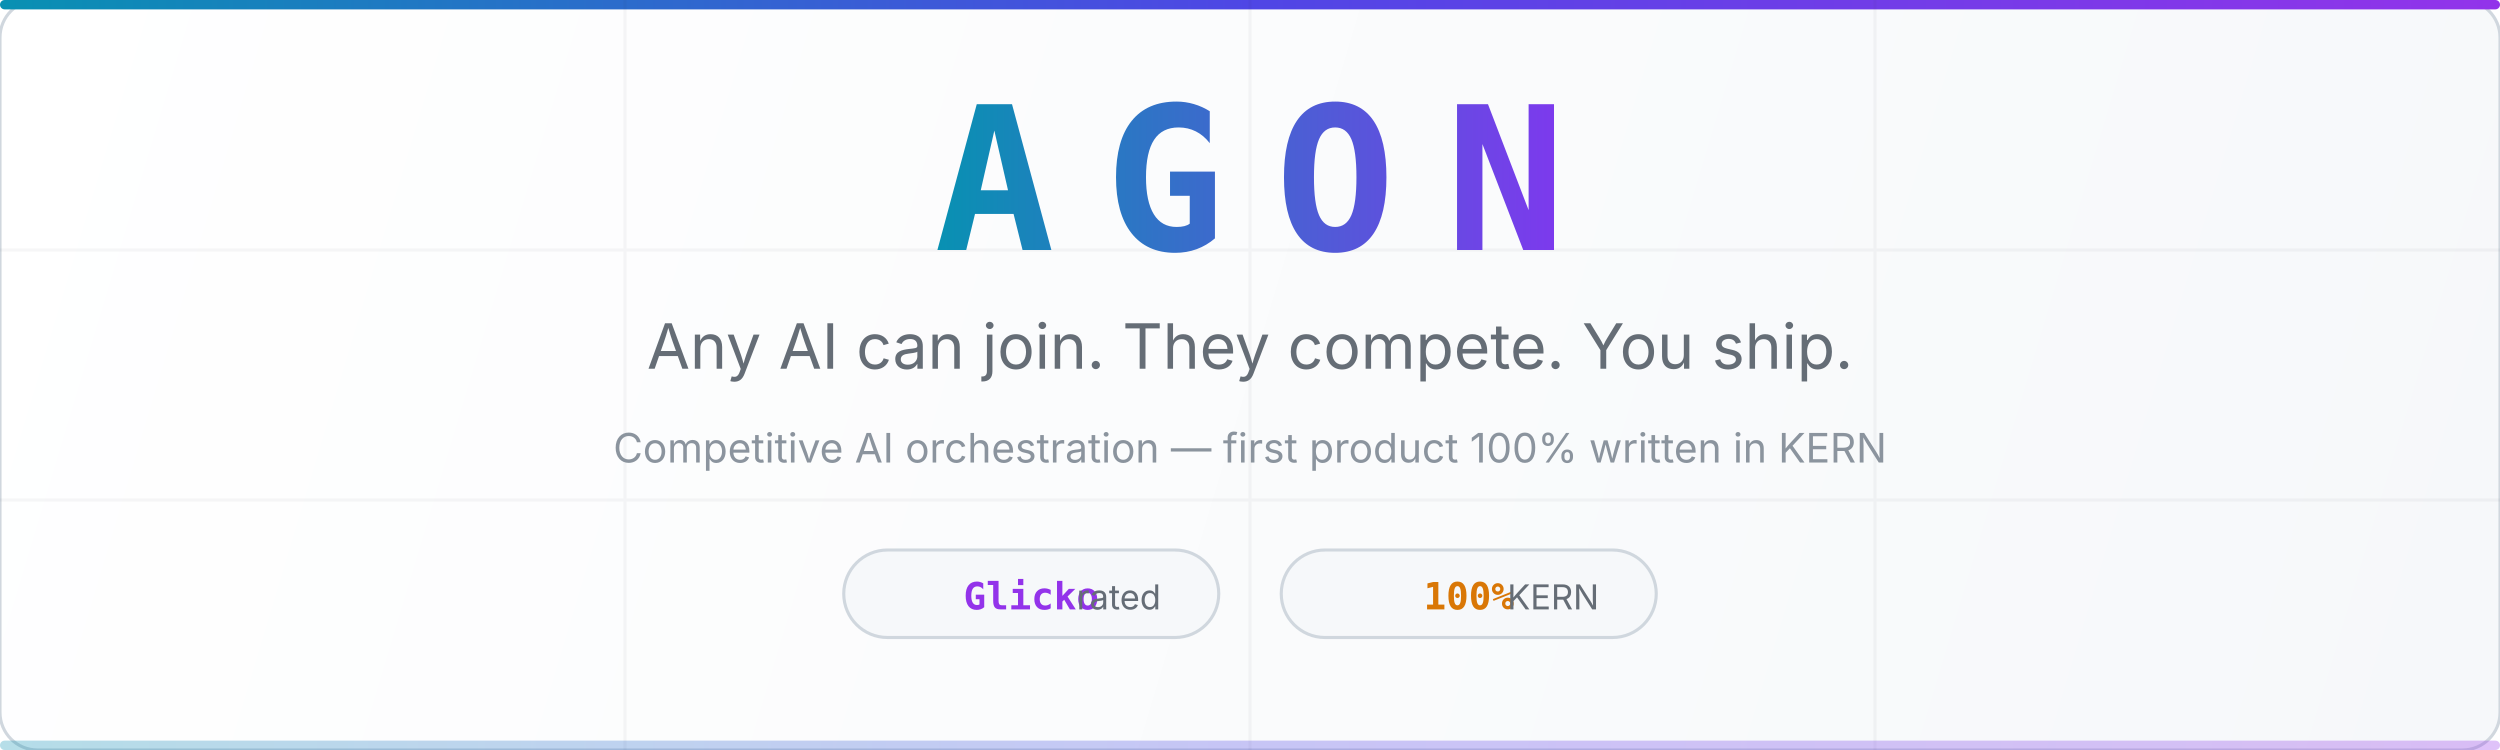
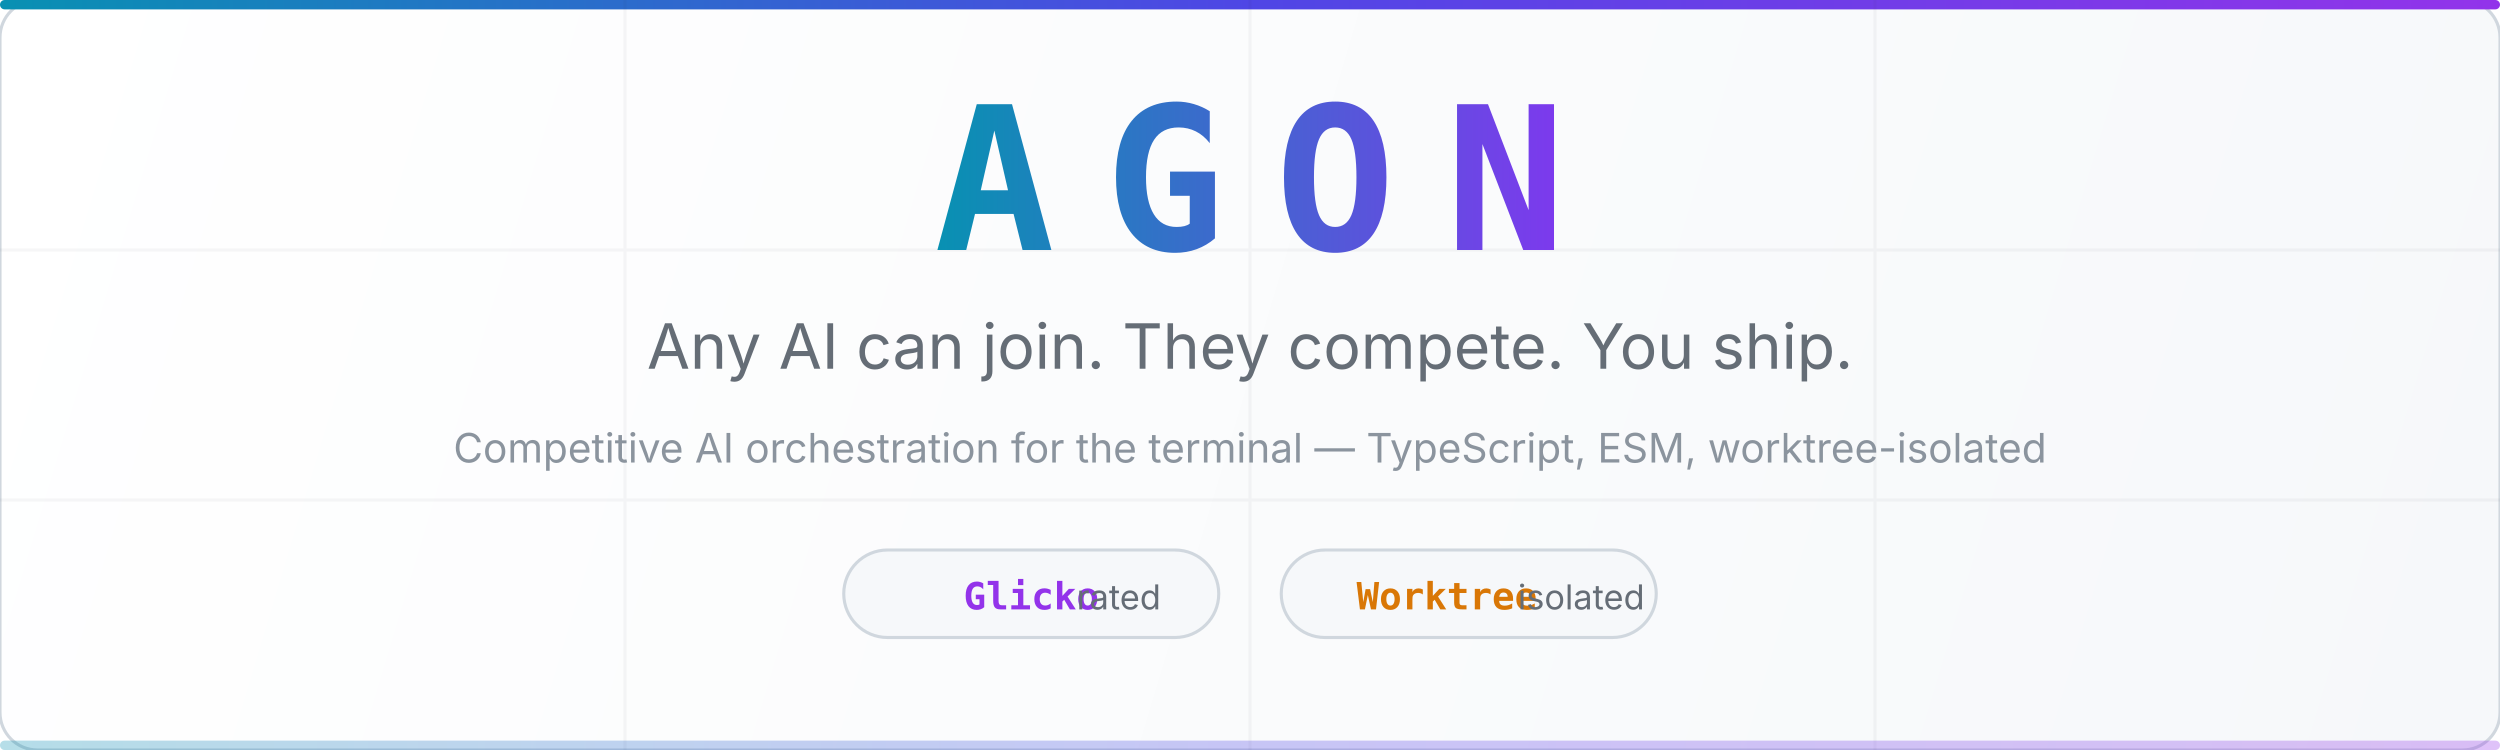
<svg xmlns="http://www.w3.org/2000/svg" width="800" height="240" viewBox="0 0 800 240" fill="none">
  <defs>
    <linearGradient id="bg" x1="0" y1="0" x2="800" y2="240" gradientUnits="userSpaceOnUse">
      <stop offset="0%" stop-color="#ffffff" />
      <stop offset="100%" stop-color="#f6f8fa" />
    </linearGradient>
    <linearGradient id="accent" x1="0%" y1="0%" x2="100%" y2="0%">
      <stop offset="0%" stop-color="#0891b2" />
      <stop offset="50%" stop-color="#4f46e5" />
      <stop offset="100%" stop-color="#9333ea" />
    </linearGradient>
    <linearGradient id="text-grad" x1="0%" y1="0%" x2="100%" y2="0%">
      <stop offset="0%" stop-color="#0891b2" />
      <stop offset="100%" stop-color="#7c3aed" />
    </linearGradient>
  </defs>
  <rect width="800" height="240" rx="12" fill="url(#bg)" stroke="#d0d7de" stroke-width="1" />
  <rect y="0" width="800" height="3" rx="1.5" fill="url(#accent)" />
  <g opacity="0.04">
    <line x1="200" y1="0" x2="200" y2="240" stroke="#1f2328" stroke-width="1" />
    <line x1="400" y1="0" x2="400" y2="240" stroke="#1f2328" stroke-width="1" />
    <line x1="600" y1="0" x2="600" y2="240" stroke="#1f2328" stroke-width="1" />
    <line x1="0" y1="80" x2="800" y2="80" stroke="#1f2328" stroke-width="1" />
    <line x1="0" y1="160" x2="800" y2="160" stroke="#1f2328" stroke-width="1" />
  </g>
  <text x="400" y="80" text-anchor="middle" font-family="'SF Mono', 'Fira Code', 'JetBrains Mono', monospace" font-size="64" font-weight="800" letter-spacing="16" fill="url(#text-grad)">AGON</text>
  <text x="400" y="118" text-anchor="middle" font-family="'Inter', 'Segoe UI', system-ui, sans-serif" font-size="20" font-weight="400" fill="#656d76">Any AI can join. They compete. You ship.</text>
-   <text x="400" y="148" text-anchor="middle" font-family="'Inter', 'Segoe UI', system-ui, sans-serif" font-size="13" font-weight="400" fill="#8b949e">Competitive AI orchestration — first product 100% written in KERN</text>
+   <text x="400" y="148" text-anchor="middle" font-family="'Inter', 'Segoe UI', system-ui, sans-serif" font-size="13" font-weight="400" fill="#8b949e">Competitive AI orchestration for the terminal — TypeScript, ESM, worktree-isolated</text>
  <g transform="translate(400, 190)" text-anchor="middle">
    <rect x="-130" y="-14" width="120" height="28" rx="14" fill="#f6f8fa" stroke="#d0d7de" stroke-width="1" />
    <text x="-70" y="5" font-family="'SF Mono', monospace" font-size="12" font-weight="600" fill="#9333ea">Glicko</text>
    <text x="-42" y="5" font-family="'Inter', sans-serif" font-size="11" fill="#656d76">rated</text>
    <rect x="10" y="-14" width="120" height="28" rx="14" fill="#f6f8fa" stroke="#d0d7de" stroke-width="1" />
-     <text x="70" y="5" font-family="'SF Mono', monospace" font-size="12" font-weight="600" fill="#d97706">100%</text>
-     <text x="97" y="5" font-family="'Inter', sans-serif" font-size="11" fill="#656d76">KERN</text>
+     <text x="63" y="5" font-family="'SF Mono', monospace" font-size="12" font-weight="600" fill="#d97706">Worktree</text>
+     <text x="106" y="5" font-family="'Inter', sans-serif" font-size="11" fill="#656d76">isolated</text>
  </g>
  <rect y="237" width="800" height="3" rx="1.5" fill="url(#accent)" opacity="0.3" />
</svg>
